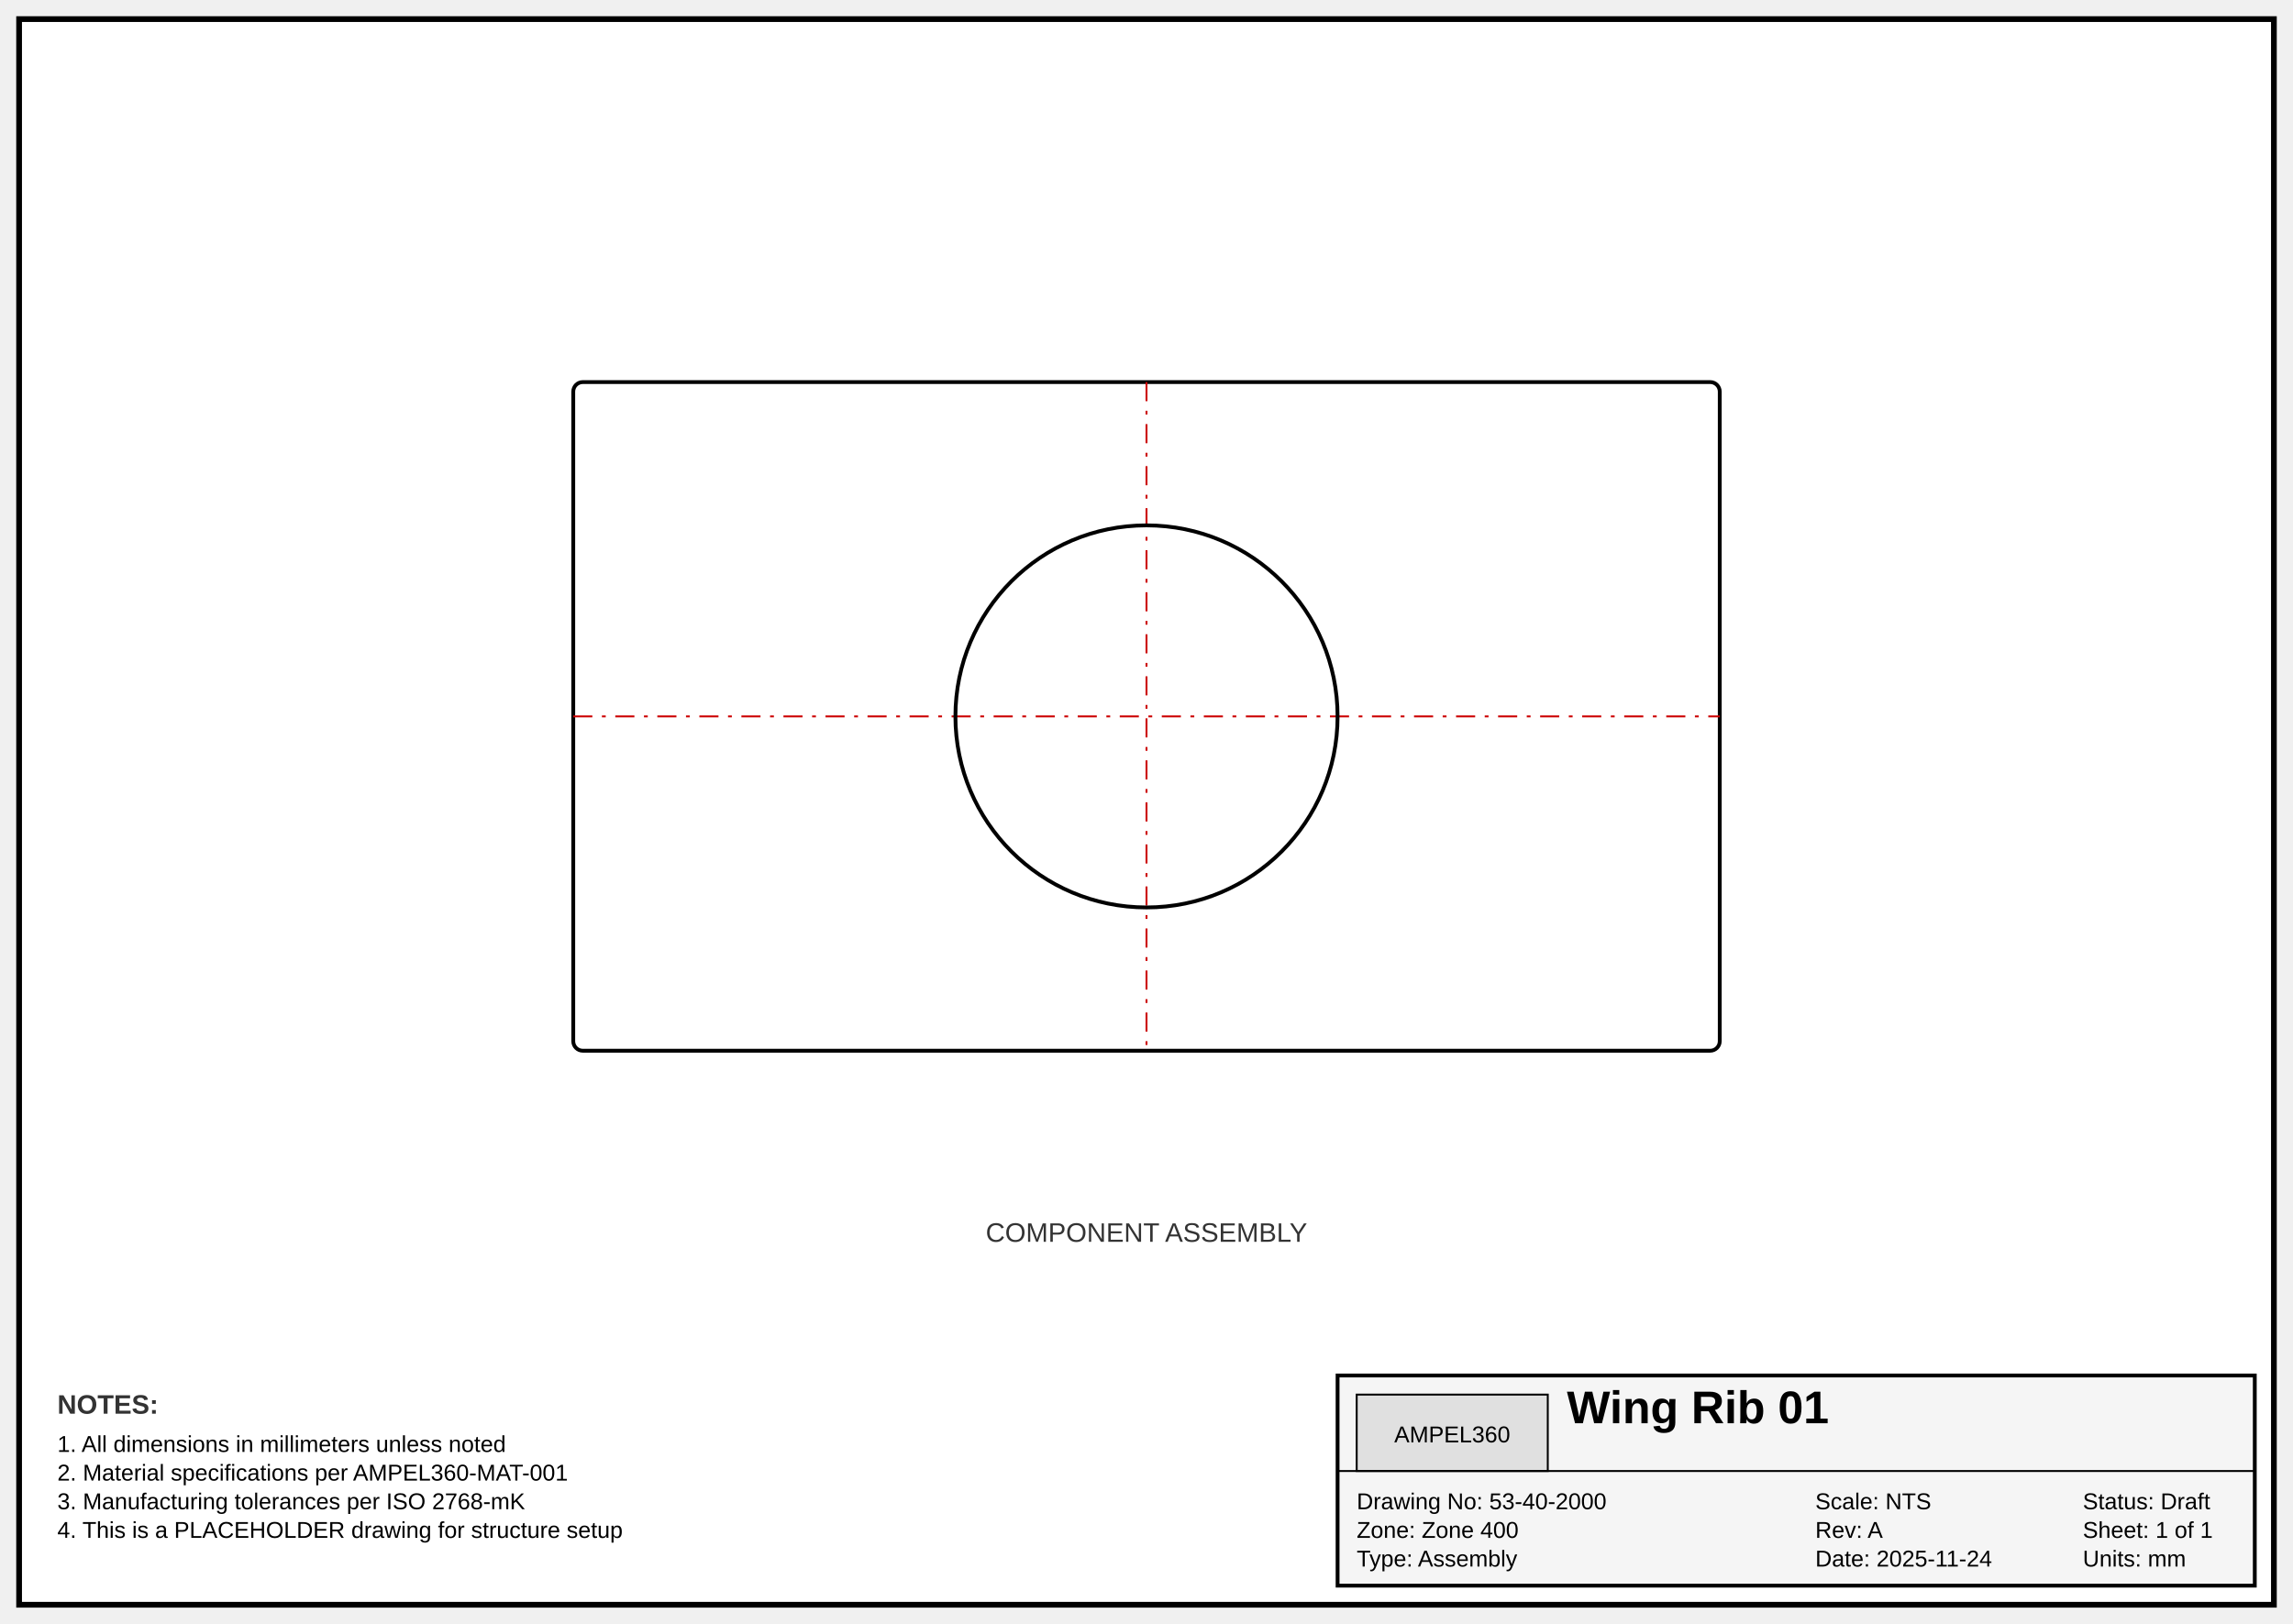
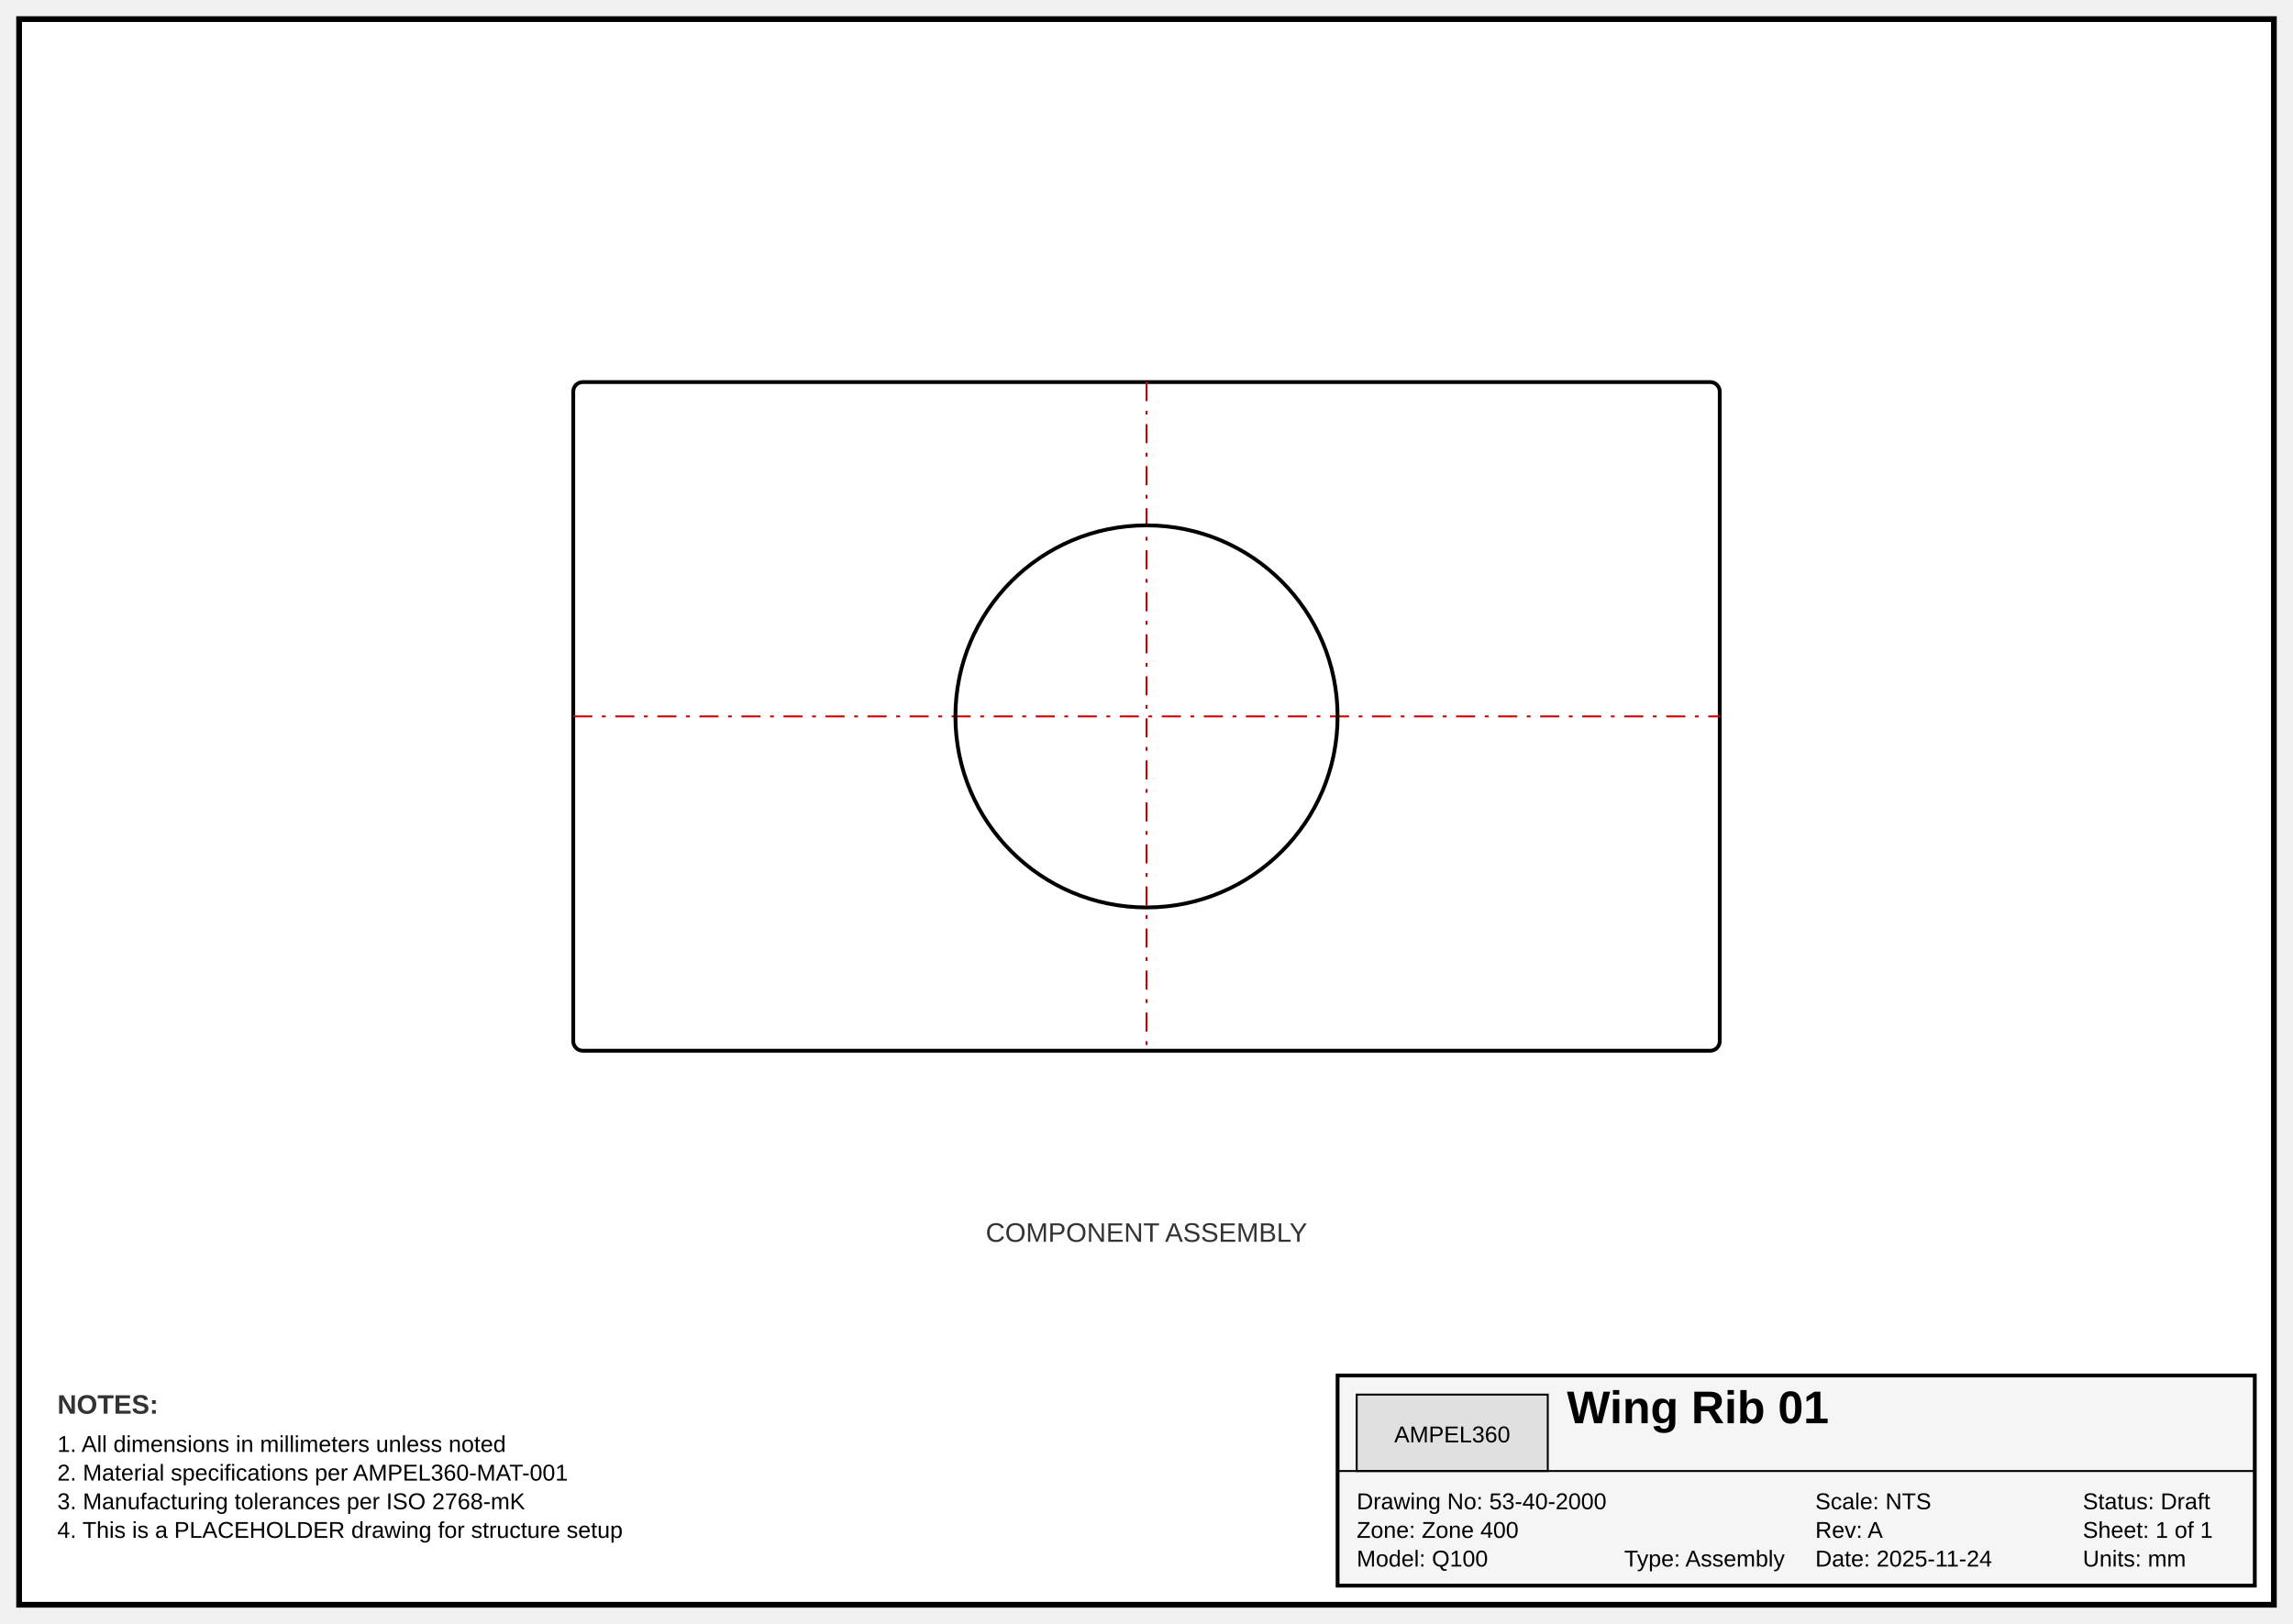
<svg xmlns="http://www.w3.org/2000/svg" viewBox="0 0 1200 850" width="1200" height="850">
  <defs>
    <style>
      .title-text { font-family: Arial, sans-serif; font-size: 24px; font-weight: bold; fill: #000; }
      .subtitle-text { font-family: Arial, sans-serif; font-size: 14px; fill: #333; }
      .label-text { font-family: Arial, sans-serif; font-size: 12px; fill: #000; }
      .dimension-text { font-family: Arial, sans-serif; font-size: 10px; fill: #0066cc; }
      .drawing-line { stroke: #000; stroke-width: 2; fill: none; }
      .dimension-line { stroke: #0066cc; stroke-width: 1; fill: none; }
      .dashed-line { stroke: #666; stroke-width: 1; stroke-dasharray: 5,5; fill: none; }
      .hidden-line { stroke: #999; stroke-width: 1; stroke-dasharray: 3,3; fill: none; }
      .center-line { stroke: #cc0000; stroke-width: 1; stroke-dasharray: 10,5,2,5; fill: none; }
    </style>
    <marker id="arrow" viewBox="0 0 10 10" refX="5" refY="5" markerWidth="6" markerHeight="6" orient="auto-start-reverse">
      <path d="M 0 0 L 10 5 L 0 10 z" fill="#0066cc" />
    </marker>
  </defs>
  <rect x="10" y="10" width="1180" height="830" fill="#ffffff" stroke="#000" stroke-width="3" />
  <g id="title-block">
    <rect x="700" y="720" width="480" height="110" fill="#f5f5f5" stroke="#000" stroke-width="2" />
    <rect x="710" y="730" width="100" height="40" fill="#e0e0e0" stroke="#000" stroke-width="1" />
    <text x="760" y="755" class="label-text" text-anchor="middle">AMPEL360</text>
    <text x="820" y="745" class="title-text">Wing Rib 01</text>
    <line x1="700" y1="770" x2="1180" y2="770" stroke="#000" stroke-width="1" />
    <text x="710" y="790" class="label-text">Drawing No: 53-40-2000</text>
    <text x="710" y="805" class="label-text">Zone: Zone 400</text>
-     <text x="710" y="820" class="label-text">Type: Assembly</text>
+     <text x="710" y="820" class="label-text">Model: Q100</text>
+     <text x="850" y="820" class="label-text">Type: Assembly</text>
    <text x="950" y="790" class="label-text">Scale: NTS</text>
    <text x="950" y="805" class="label-text">Rev: A</text>
    <text x="950" y="820" class="label-text">Date: 2025-11-24</text>
    <text x="1090" y="790" class="label-text">Status: Draft</text>
    <text x="1090" y="805" class="label-text">Sheet: 1 of 1</text>
    <text x="1090" y="820" class="label-text">Units: mm</text>
  </g>
  <g id="main-drawing">
    <rect x="300" y="200" width="600" height="350" class="drawing-line" rx="5" />
    <line x1="300" y1="375" x2="900" y2="375" class="center-line" />
    <line x1="600" y1="200" x2="600" y2="550" class="center-line" />
    <circle cx="600" cy="375" r="100" class="drawing-line" />
    <text x="600" y="650" class="subtitle-text" text-anchor="middle">COMPONENT ASSEMBLY</text>
  </g>
  <g id="notes">
    <text x="30" y="740" class="subtitle-text" font-weight="bold">NOTES:</text>
    <text x="30" y="760" class="label-text">1. All dimensions in millimeters unless noted</text>
    <text x="30" y="775" class="label-text">2. Material specifications per AMPEL360-MAT-001</text>
    <text x="30" y="790" class="label-text">3. Manufacturing tolerances per ISO 2768-mK</text>
    <text x="30" y="805" class="label-text">4. This is a PLACEHOLDER drawing for structure setup</text>
  </g>
</svg>
